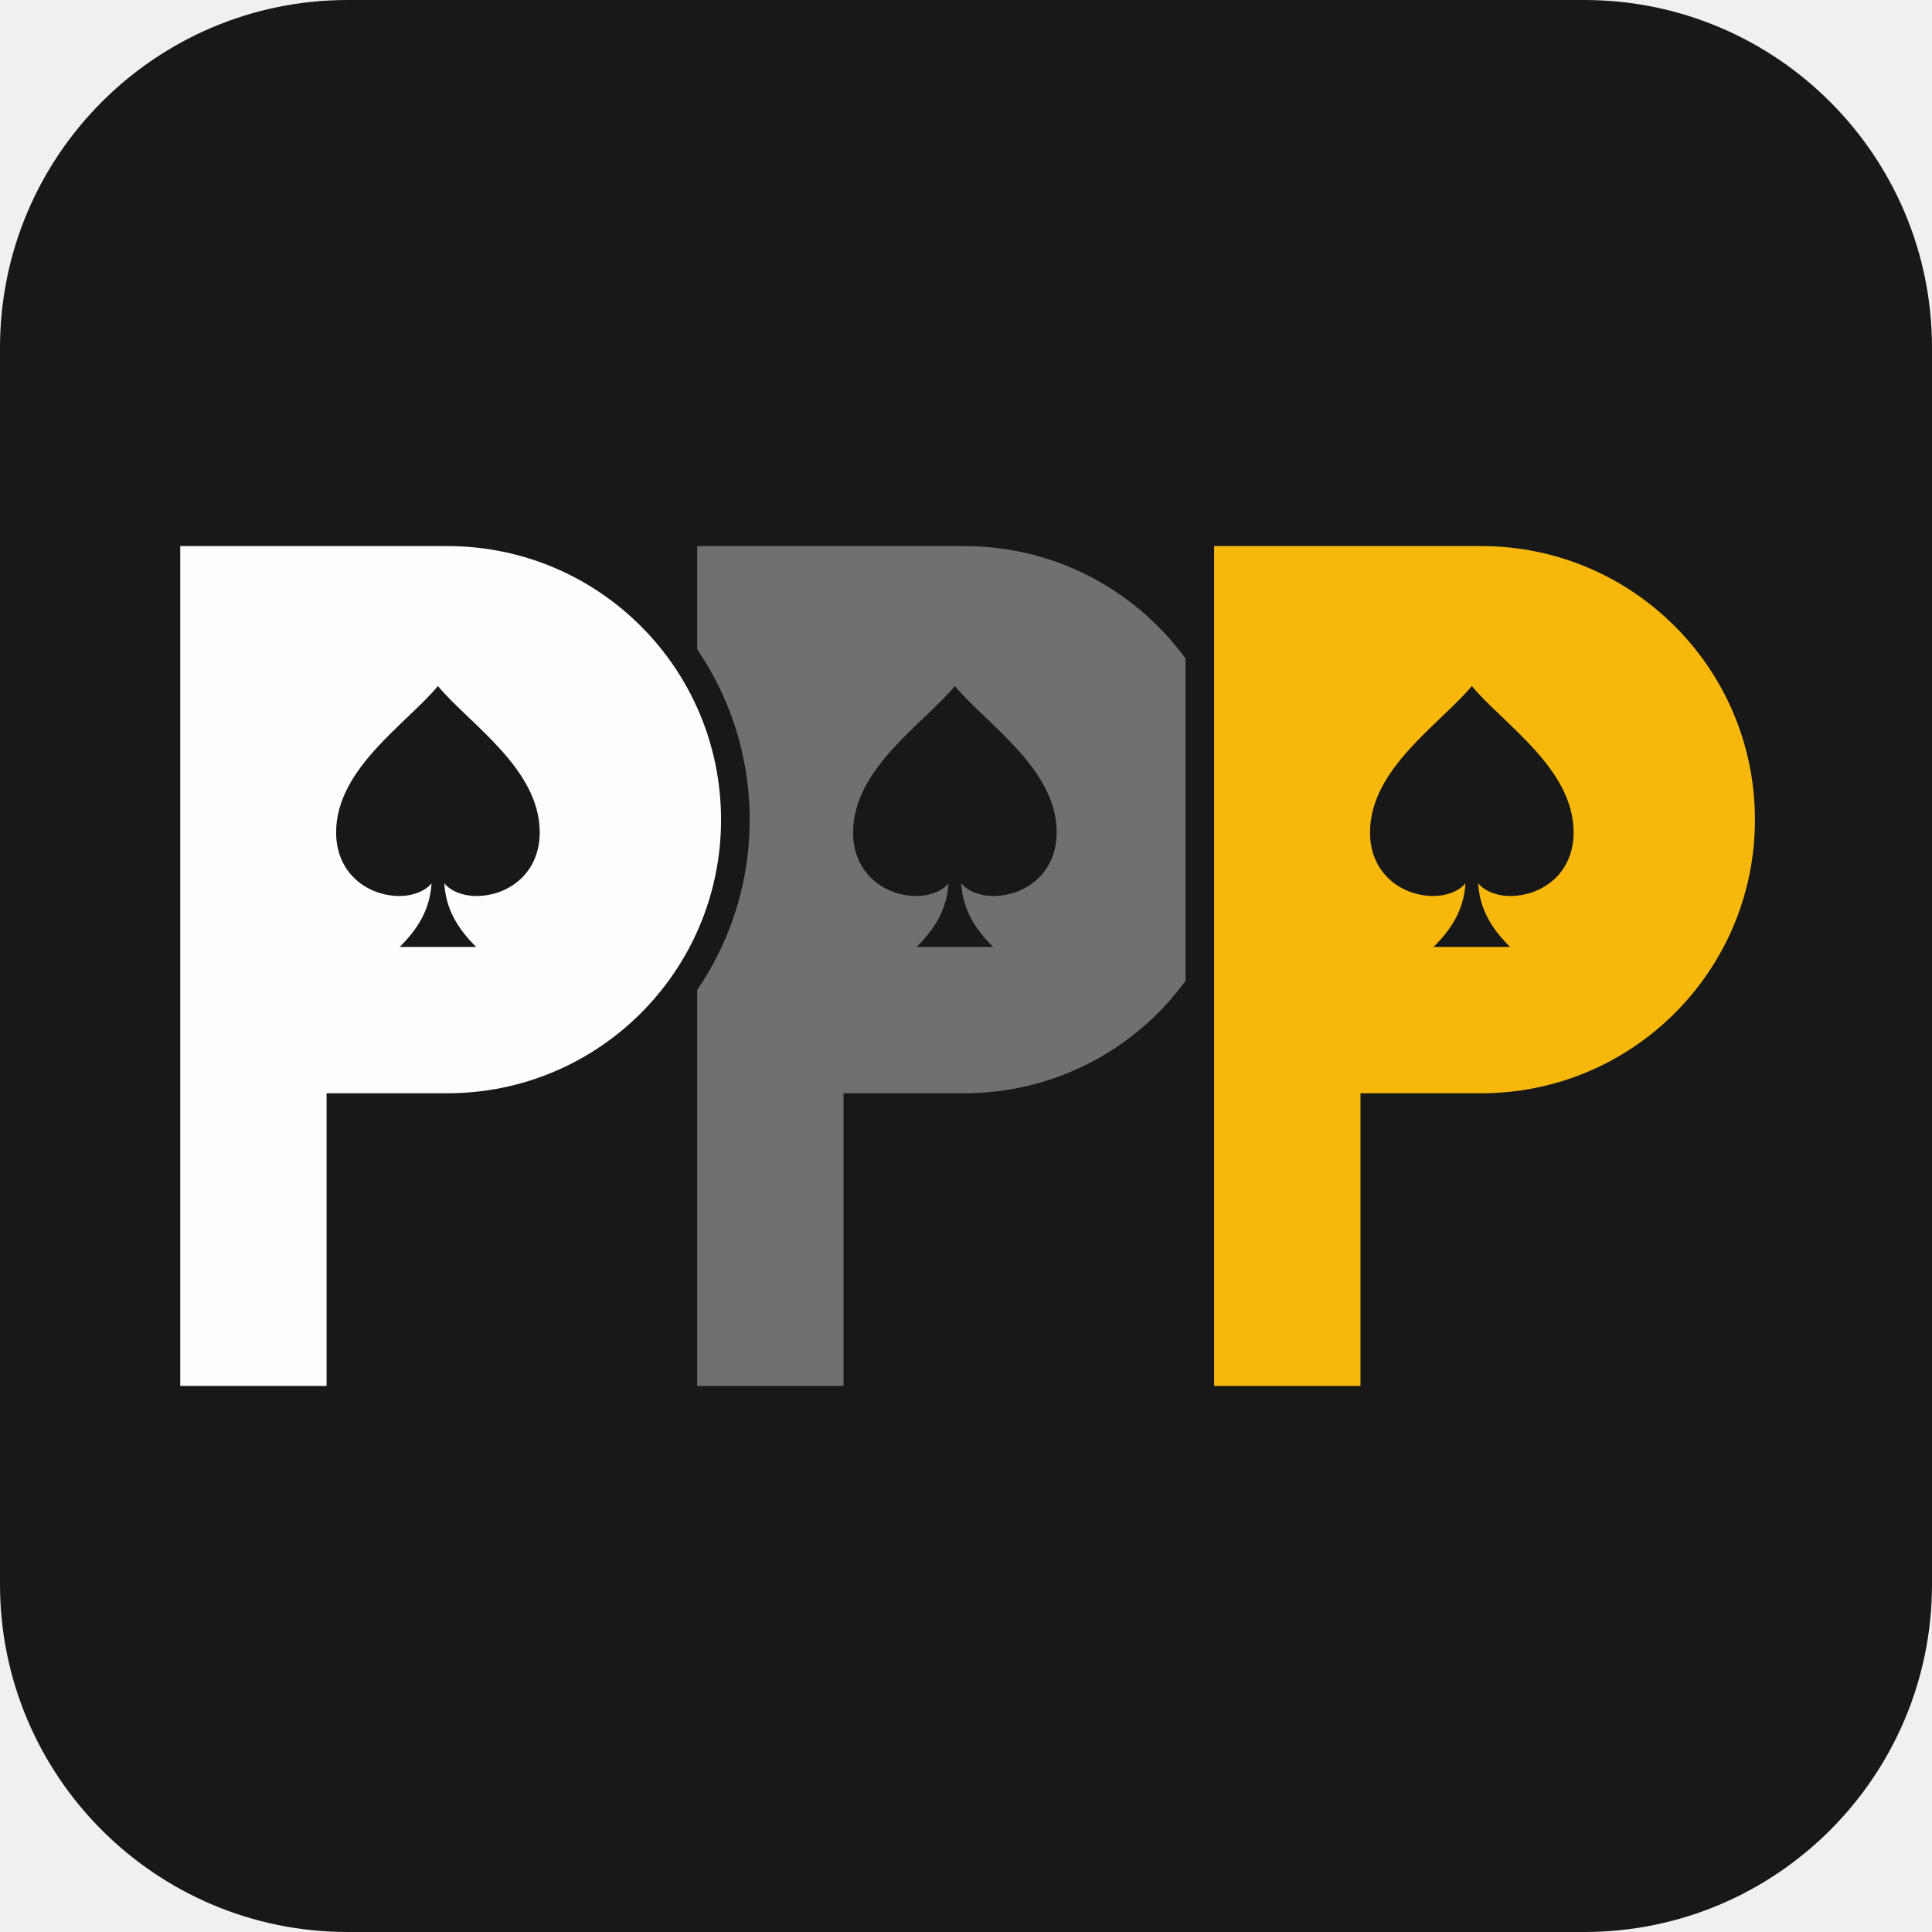
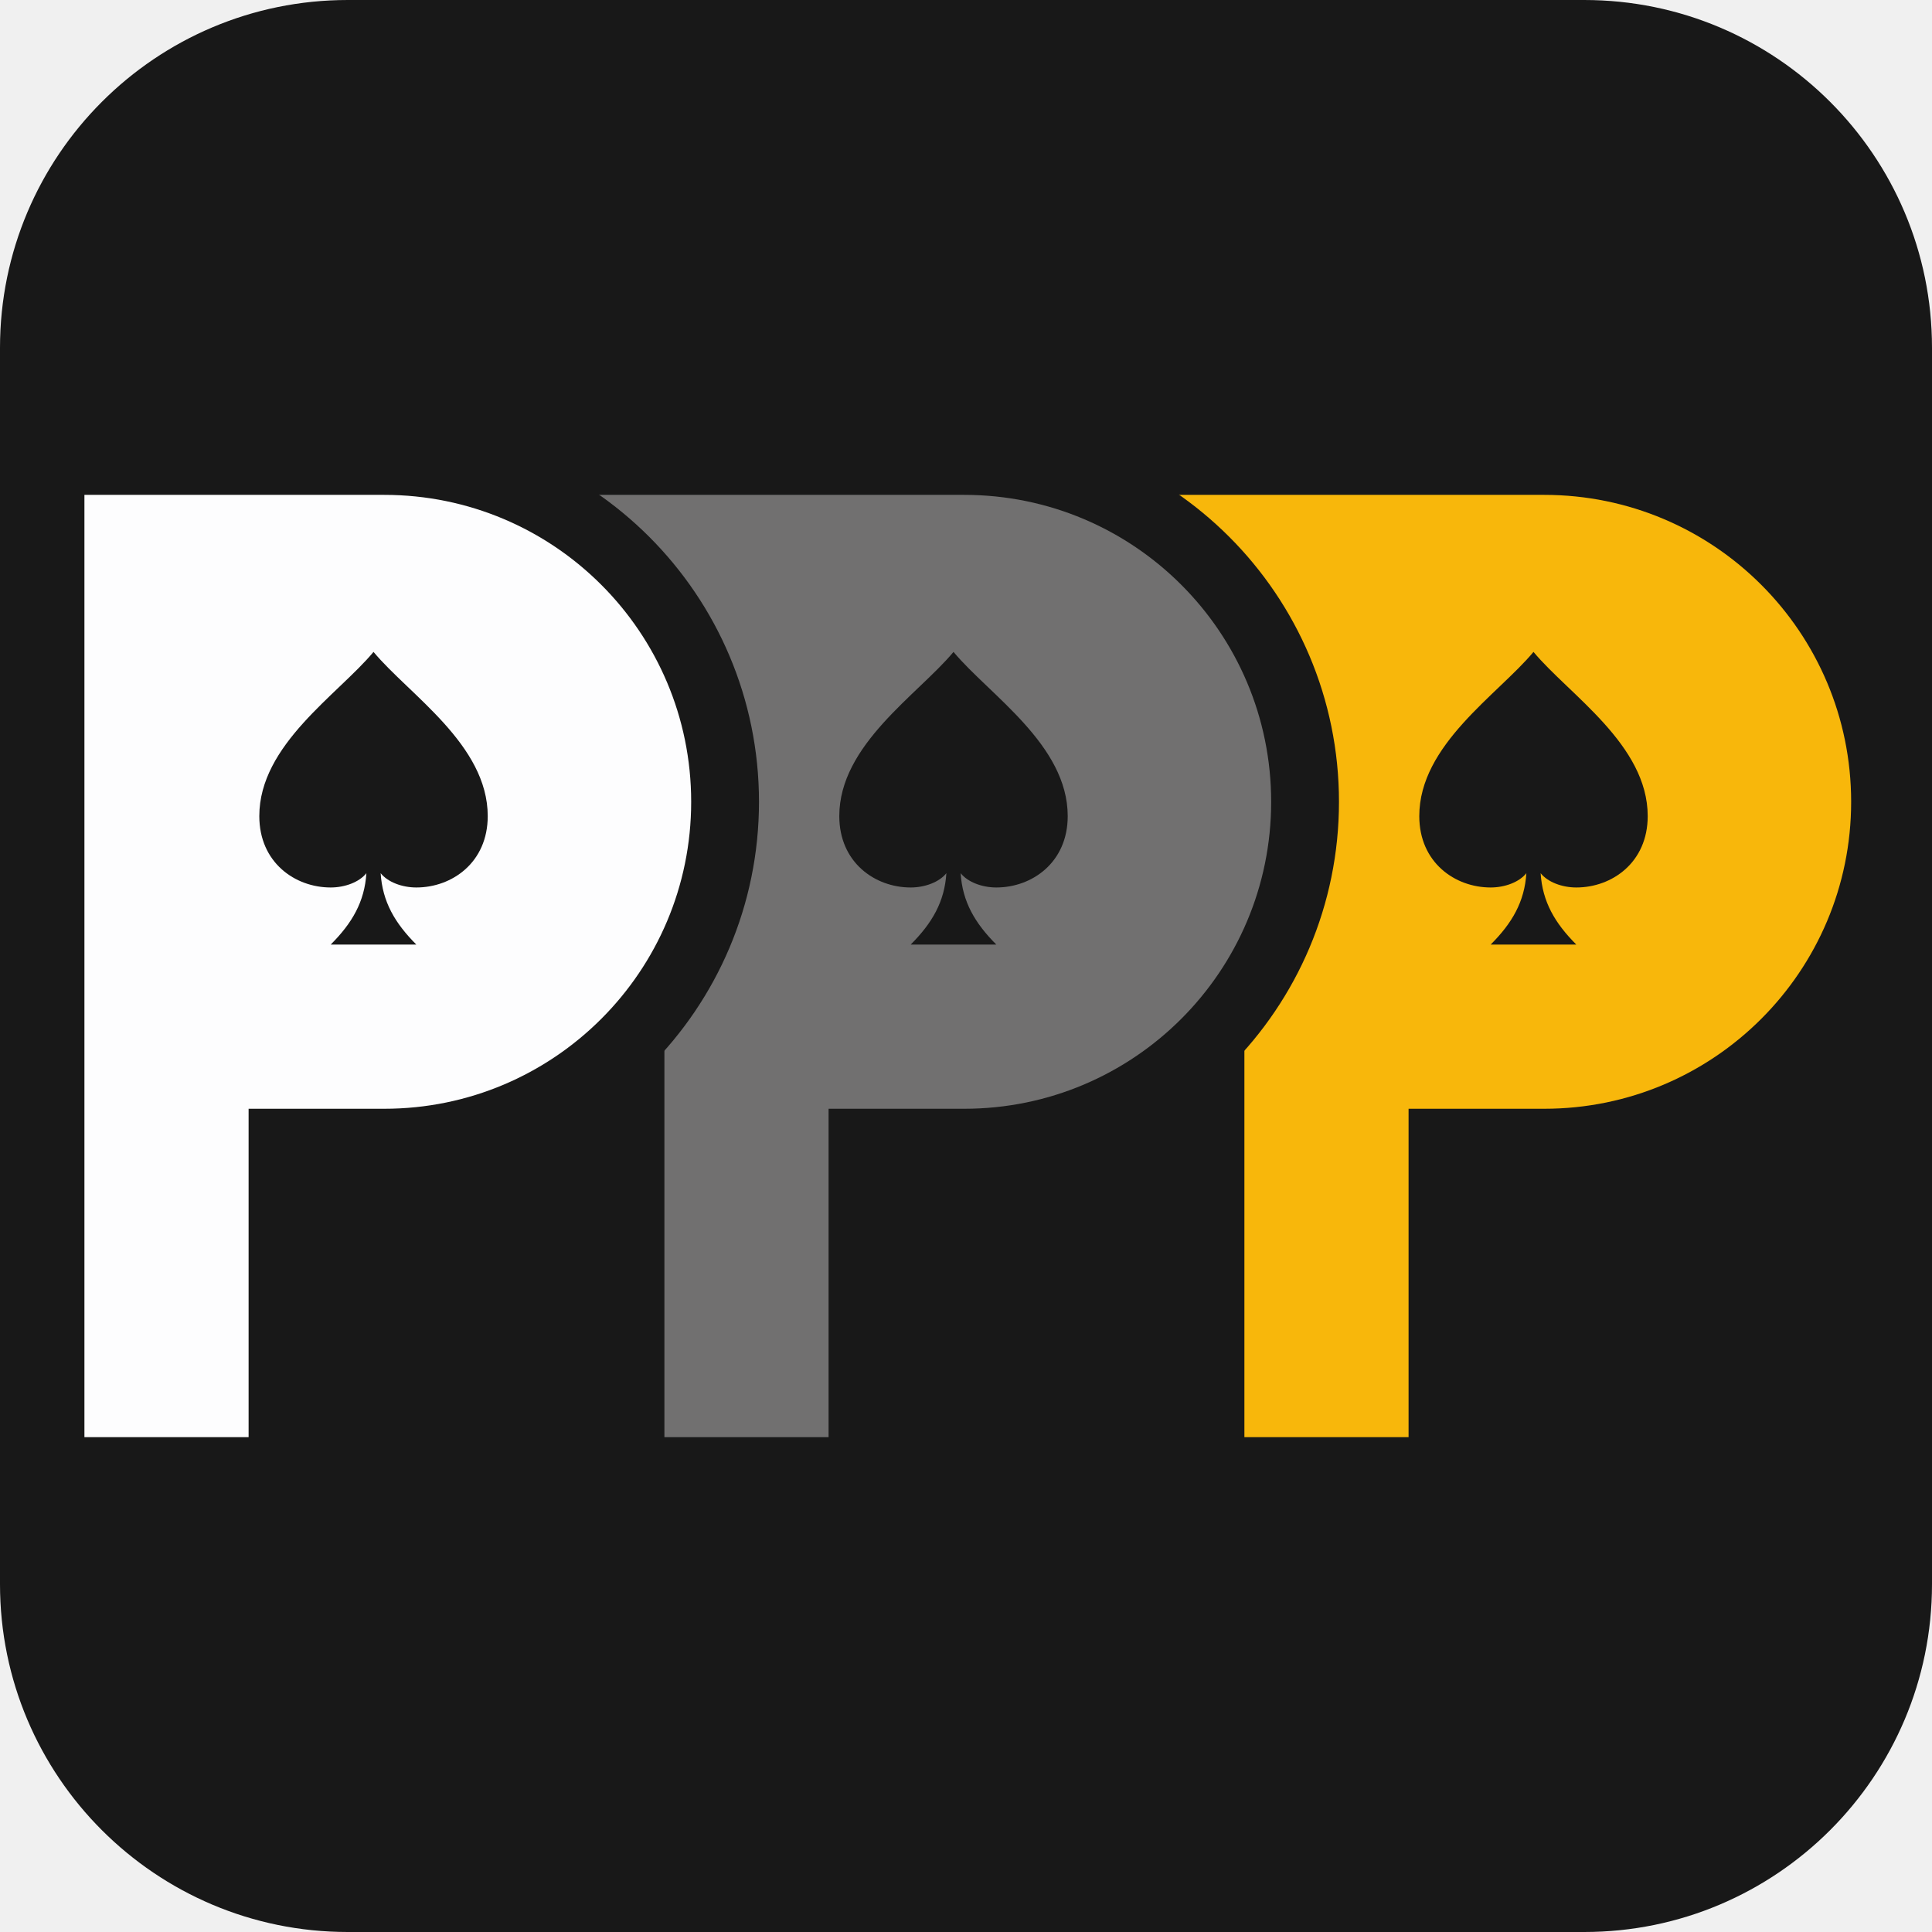
<svg xmlns="http://www.w3.org/2000/svg" viewBox="0 0 1000 1000">
  <rect width="1000" height="1000" rx="180" fill="#181818" />
-   <svg x="90.0" y="279.357" width="820.0" height="441.285" viewBox="386 459 498 268">
+   <svg x="40.0" y="252.45" width="920.0" height="495.1" viewBox="386 459 498 268">
    <defs>
-       <mask id="fig" maskUnits="userSpaceOnUse" x="300" y="440" width="640" height="300">
+       <mask id="fia" maskUnits="userSpaceOnUse" x="300" y="440" width="640" height="300">
        <rect x="300" y="440" width="640" height="300" fill="#fff" />
-         <path d="M388.0 461H472.0A86 86 0 0 1 472.0 633H434.0V725H388.0ZM469.0 505C479.0 517 501.0 531 501.0 551C501.0 564 491.0 571 481.0 571C477.0 571 473.0 569.5 471.0 567C471.5 575 475.0 581 481.0 587H457.0C463.0 581 466.5 575 467.0 567C465.0 569.5 461.0 571 457.0 571C447.0 571 437.0 564 437.0 551C437.0 531 459.0 517 469.0 505Z" fill="#000" stroke="#000" stroke-width="18" stroke-linejoin="round" fill-rule="evenodd" />
-         <path d="M713.0 461H797.0A86 86 0 0 1 797.0 633H759.0V725H713.0ZM794.0 505C804.0 517 826.0 531 826.0 551C826.0 564 816.0 571 806.0 571C802.0 571 798.0 569.5 796.0 567C796.5 575 800.0 581 806.0 587H782.0C788.0 581 791.5 575 792.0 567C790.0 569.5 786.0 571 782.0 571C772.0 571 762.0 564 762.0 551C762.0 531 784.0 517 794.0 505Z" fill="#000" stroke="#000" stroke-width="18" stroke-linejoin="round" fill-rule="evenodd" />
+         <path d="M388.0 461H472.0A86 86 0 0 1 472.0 633H434.0V725H388.0Z" fill="#000" stroke="#000" stroke-width="38" stroke-linejoin="round" />
+       </mask>
+       <mask id="fib" maskUnits="userSpaceOnUse" x="300" y="440" width="640" height="300">
+         <rect x="300" y="440" width="640" height="300" fill="#fff" />
+         <path d="M550.5 461H634.5A86 86 0 0 1 634.5 633H596.5V725H550.5Z" fill="#000" stroke="#000" stroke-width="38" stroke-linejoin="round" />
      </mask>
    </defs>
-     <path d="M550.5 461H634.5A86 86 0 0 1 634.5 633H596.5V725H550.5ZM631.5 505C641.5 517 663.5 531 663.5 551C663.5 564 653.5 571 643.5 571C639.5 571 635.5 569.5 633.5 567C634.0 575 637.5 581 643.5 587H619.5C625.5 581 629.0 575 629.5 567C627.5 569.5 623.5 571 619.5 571C609.5 571 599.5 564 599.5 551C599.5 531 621.5 517 631.5 505Z" fill="#717070" fill-rule="evenodd" mask="url(#fig)" />
+     <path d="M713.0 461H797.0A86 86 0 0 1 797.0 633H759.0V725H713.0ZM663.0 461H713.0V601H663.0ZM794.0 505C804.0 517 826.0 531 826.0 551C826.0 564 816.0 571 806.0 571C802.0 571 798.0 569.5 796.0 567C796.5 575 800.0 581 806.0 587H782.0C788.0 581 791.5 575 792.0 567C790.0 569.5 786.0 571 782.0 571C772.0 571 762.0 564 762.0 551C762.0 531 784.0 517 794.0 505Z" fill="#F8B70B" fill-rule="evenodd" mask="url(#fib)" />
+     <path d="M550.5 461H634.5A86 86 0 0 1 634.5 633H596.5V725H550.5ZM500.5 461H550.5V601H500.5ZM631.5 505C641.5 517 663.5 531 663.5 551C663.5 564 653.5 571 643.5 571C639.5 571 635.5 569.5 633.5 567C634.0 575 637.5 581 643.5 587H619.5C625.5 581 629.0 575 629.5 567C627.5 569.5 623.5 571 619.5 571C609.5 571 599.5 564 599.5 551C599.5 531 621.5 517 631.5 505Z" fill="#717070" fill-rule="evenodd" mask="url(#fia)" />
    <path d="M388.0 461H472.0A86 86 0 0 1 472.0 633H434.0V725H388.0ZM469.0 505C479.0 517 501.0 531 501.0 551C501.0 564 491.0 571 481.0 571C477.0 571 473.0 569.5 471.0 567C471.5 575 475.0 581 481.0 587H457.0C463.0 581 466.5 575 467.0 567C465.0 569.5 461.0 571 457.0 571C447.0 571 437.0 564 437.0 551C437.0 531 459.0 517 469.0 505Z" fill="#FDFDFE" fill-rule="evenodd" />
-     <path d="M713.0 461H797.0A86 86 0 0 1 797.0 633H759.0V725H713.0ZM794.0 505C804.0 517 826.0 531 826.0 551C826.0 564 816.0 571 806.0 571C802.0 571 798.0 569.5 796.0 567C796.5 575 800.0 581 806.0 587H782.0C788.0 581 791.5 575 792.0 567C790.0 569.5 786.0 571 782.0 571C772.0 571 762.0 564 762.0 551C762.0 531 784.0 517 794.0 505Z" fill="#F8B70B" fill-rule="evenodd" />
  </svg>
</svg>
